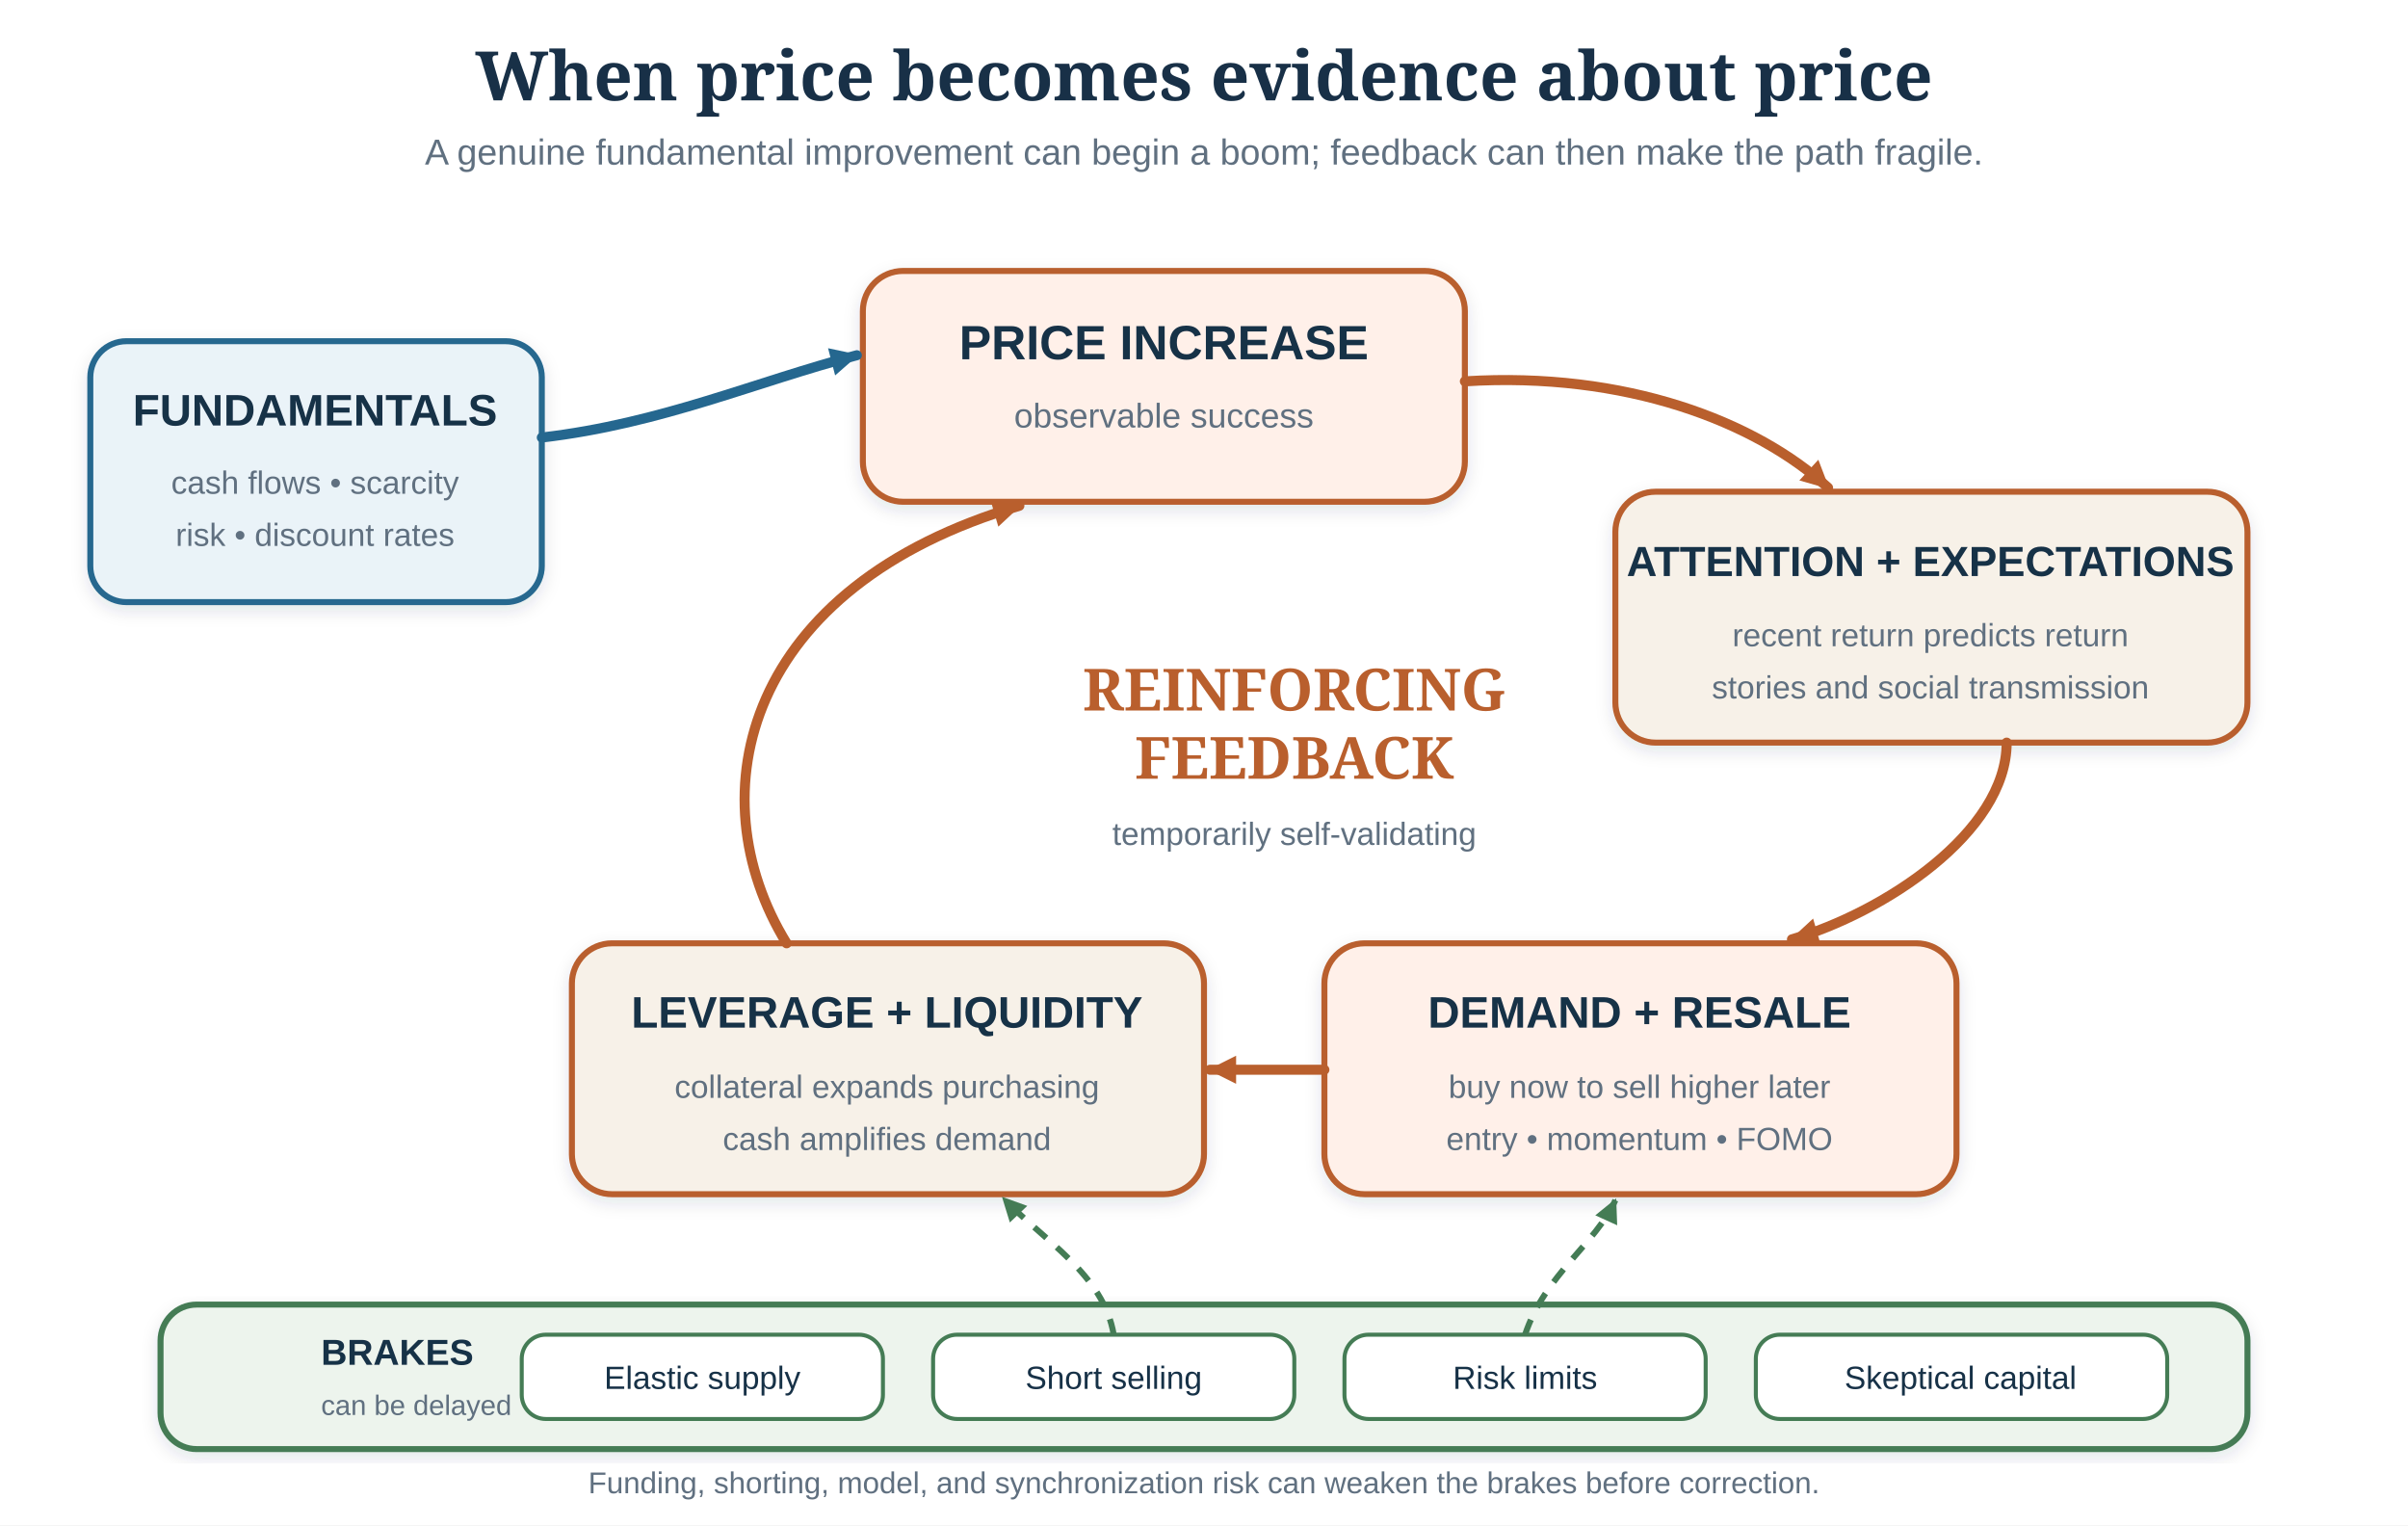
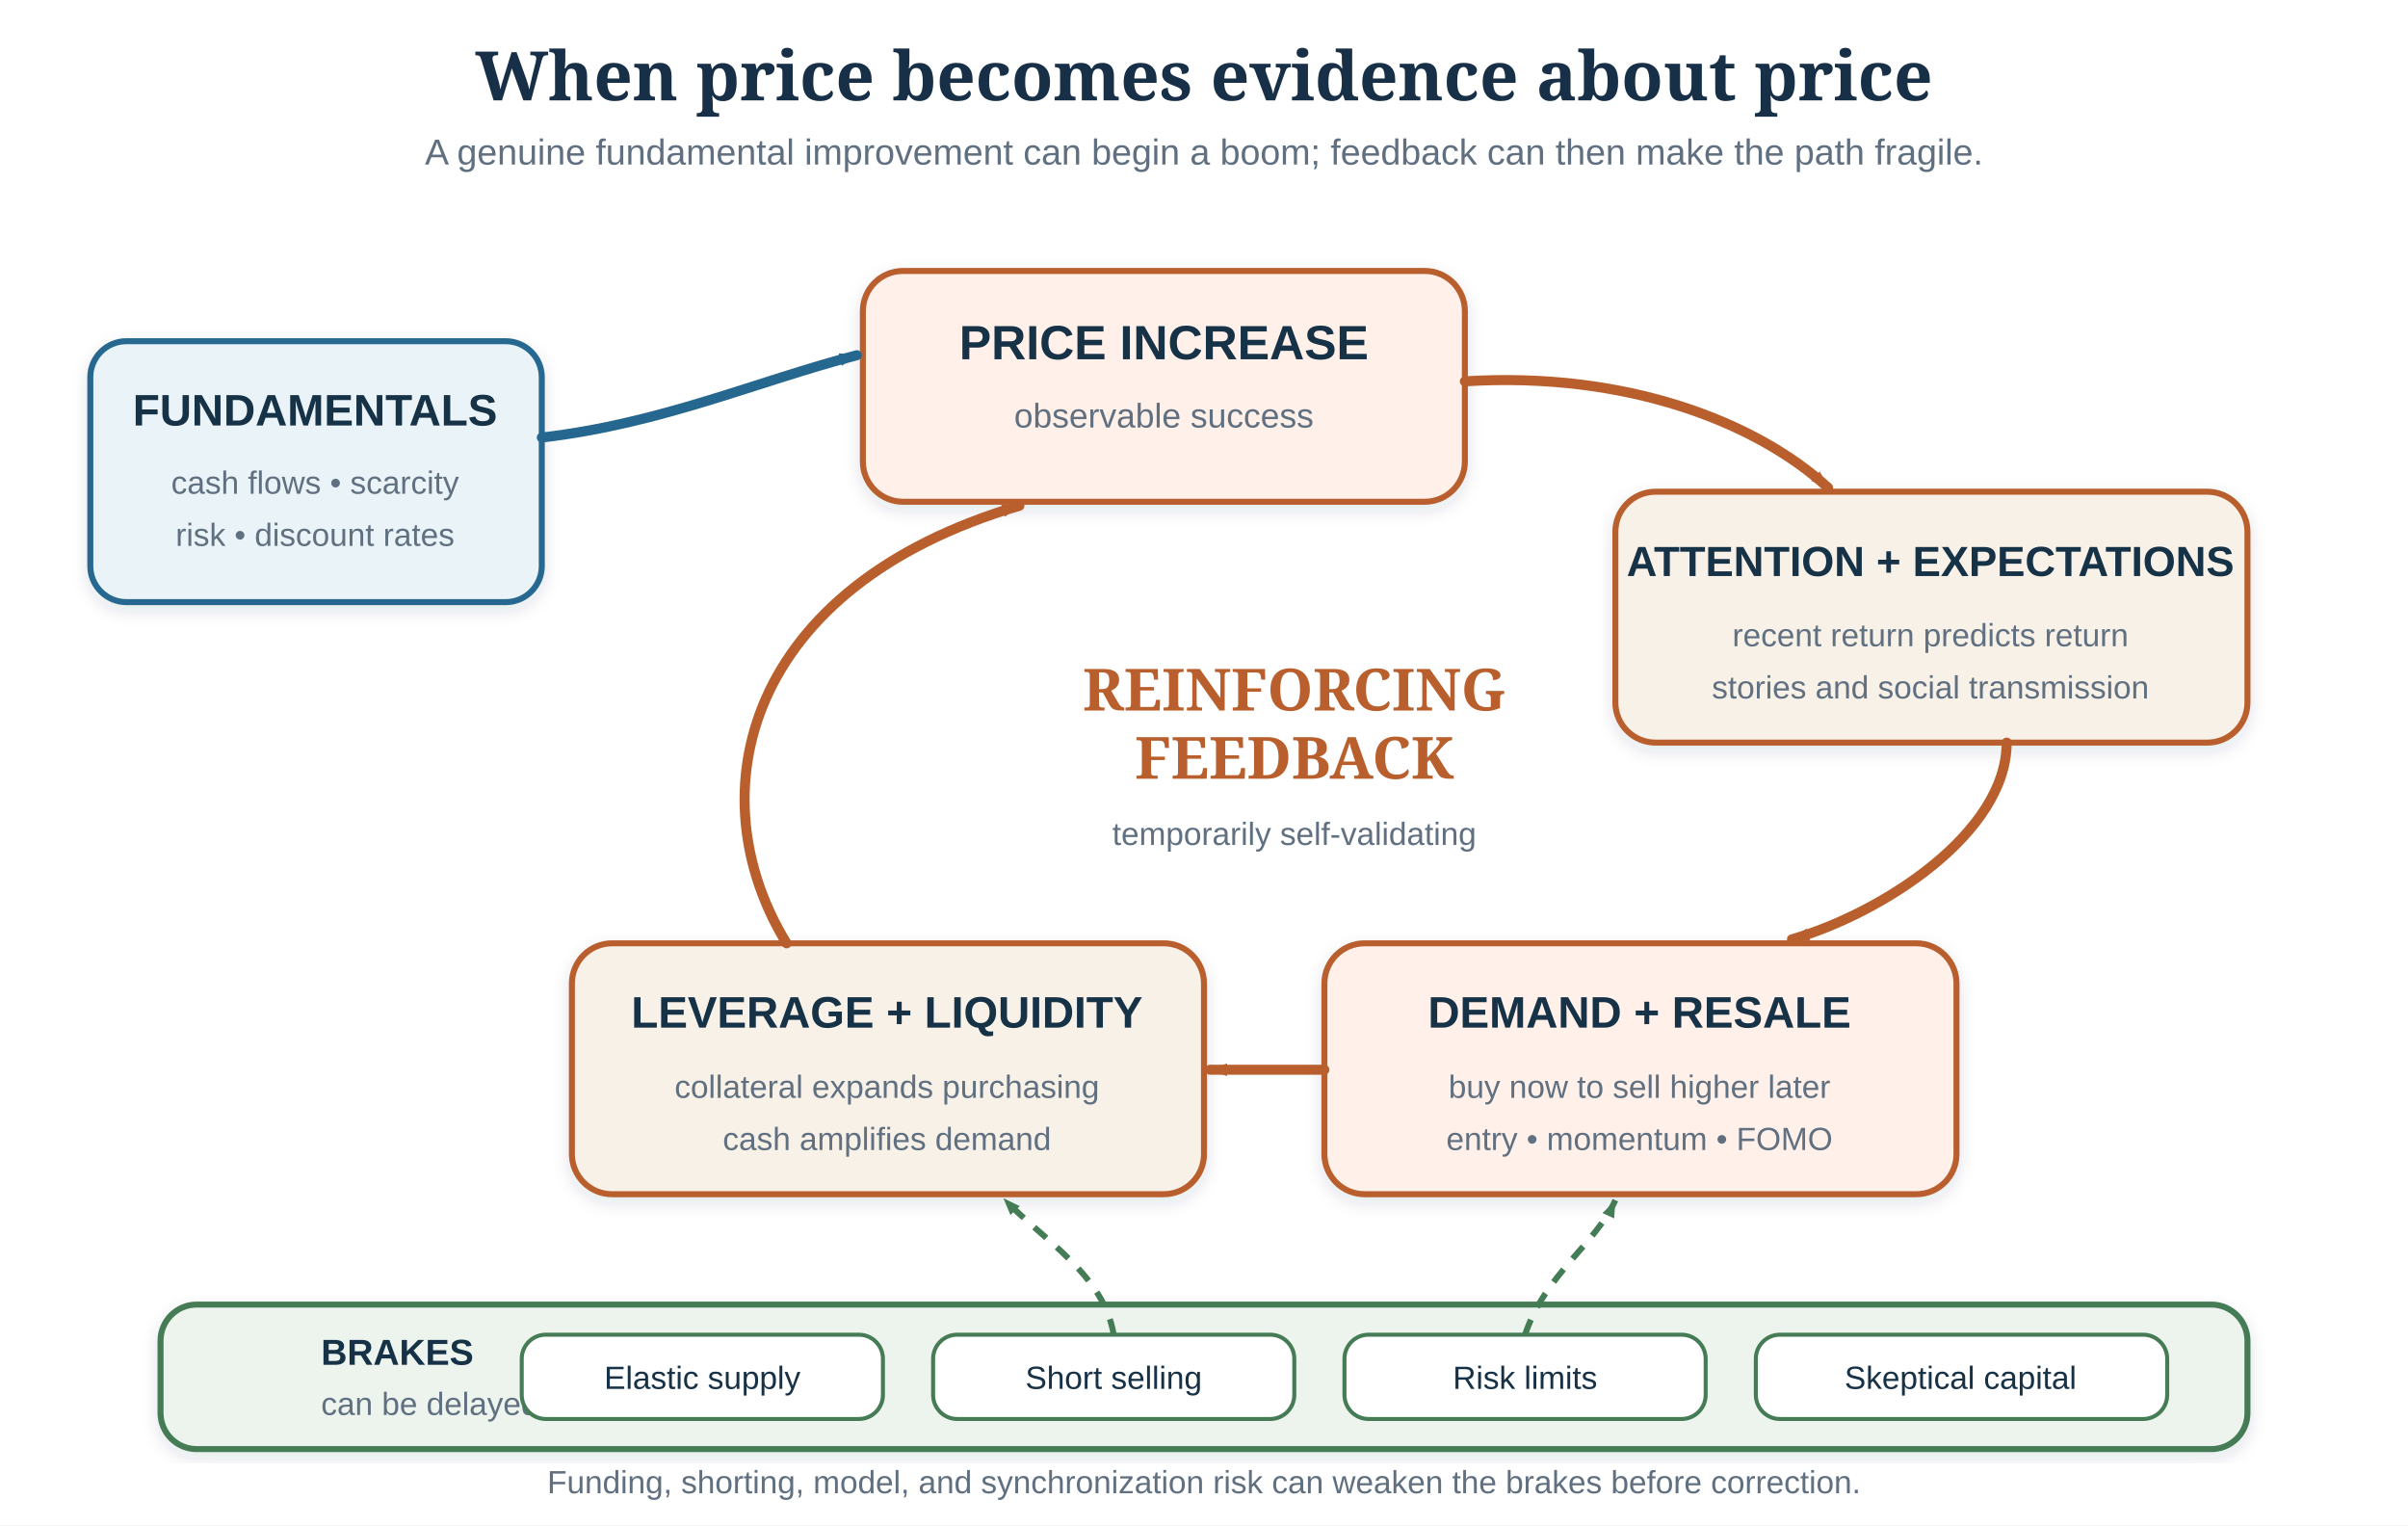
<svg xmlns="http://www.w3.org/2000/svg" width="1200" height="760" viewBox="0 0 1200 760" role="img" aria-labelledby="title desc">
  <defs>
-     <marker id="arrow" markerUnits="userSpaceOnUse" markerWidth="16" markerHeight="16" refX="14" refY="8" orient="auto">
-       <path d="M1 1 L15 8 L1 15 Z" fill="#b95f2d" />
+     <marker id="arrow" viewBox="0 0 10 8" markerUnits="userSpaceOnUse" markerWidth="10" markerHeight="8" refX="9" refY="4" orient="auto">
+       <path d="M0.5 0.8 L9 4 L0.5 7.2 Z" fill="#b95f2d" />
    </marker>
-     <marker id="blueArrow" markerUnits="userSpaceOnUse" markerWidth="16" markerHeight="16" refX="14" refY="8" orient="auto">
-       <path d="M1 1 L15 8 L1 15 Z" fill="#25678f" />
+     <marker id="blueArrow" viewBox="0 0 10 8" markerUnits="userSpaceOnUse" markerWidth="10" markerHeight="8" refX="9" refY="4" orient="auto">
+       <path d="M0.5 0.8 L9 4 L0.5 7.2 Z" fill="#25678f" />
    </marker>
-     <marker id="brake" markerUnits="userSpaceOnUse" markerWidth="14" markerHeight="14" refX="12" refY="7" orient="auto">
-       <path d="M1 1 L13 7 L1 13 Z" fill="#447c55" />
+     <marker id="brake" viewBox="0 0 10 8" markerUnits="userSpaceOnUse" markerWidth="10" markerHeight="8" refX="9" refY="4" orient="auto">
+       <path d="M0.5 0.8 L9 4 L0.5 7.2 Z" fill="#447c55" />
    </marker>
    <filter id="shadow">
      <feDropShadow dx="0" dy="3" stdDeviation="4" flood-color="#183047" flood-opacity="0.12" />
    </filter>
  </defs>
  <rect width="1200" height="760" fill="#ffffff" />
  <text x="600" y="50" text-anchor="middle" font-family="Georgia, serif" font-size="34" font-weight="700" fill="#183047">When price becomes evidence about price</text>
  <text x="600" y="82" text-anchor="middle" font-family="Arial, sans-serif" font-size="18" fill="#607080">A genuine fundamental improvement can begin a boom; feedback can then make the path fragile.</text>
  <g font-family="Arial, sans-serif" filter="url(#shadow)">
    <rect x="45" y="170" width="225" height="130" rx="18" fill="#eaf3f8" stroke="#25678f" stroke-width="3" />
    <text x="157" y="212" text-anchor="middle" font-size="22" font-weight="700" fill="#183047">FUNDAMENTALS</text>
    <text x="157" y="246" text-anchor="middle" font-size="16" fill="#607080">cash flows • scarcity</text>
    <text x="157" y="272" text-anchor="middle" font-size="16" fill="#607080">risk • discount rates</text>
    <rect x="430" y="135" width="300" height="115" rx="20" fill="#fff0e9" stroke="#b95f2d" stroke-width="3" />
    <text x="580" y="179" text-anchor="middle" font-size="24" font-weight="700" fill="#183047">PRICE INCREASE</text>
    <text x="580" y="213" text-anchor="middle" font-size="17" fill="#607080">observable success</text>
    <rect x="805" y="245" width="315" height="125" rx="20" fill="#f7f1e8" stroke="#b95f2d" stroke-width="3" />
    <text x="962" y="287" text-anchor="middle" font-size="21" font-weight="700" fill="#183047">ATTENTION + EXPECTATIONS</text>
    <text x="962" y="322" text-anchor="middle" font-size="16" fill="#607080">recent return predicts return</text>
    <text x="962" y="348" text-anchor="middle" font-size="16" fill="#607080">stories and social transmission</text>
    <rect x="660" y="470" width="315" height="125" rx="20" fill="#fff0e9" stroke="#b95f2d" stroke-width="3" />
    <text x="817" y="512" text-anchor="middle" font-size="22" font-weight="700" fill="#183047">DEMAND + RESALE</text>
    <text x="817" y="547" text-anchor="middle" font-size="16" fill="#607080">buy now to sell higher later</text>
    <text x="817" y="573" text-anchor="middle" font-size="16" fill="#607080">entry • momentum • FOMO</text>
    <rect x="285" y="470" width="315" height="125" rx="20" fill="#f7f1e8" stroke="#b95f2d" stroke-width="3" />
    <text x="442" y="512" text-anchor="middle" font-size="22" font-weight="700" fill="#183047">LEVERAGE + LIQUIDITY</text>
    <text x="442" y="547" text-anchor="middle" font-size="16" fill="#607080">collateral expands purchasing</text>
    <text x="442" y="573" text-anchor="middle" font-size="16" fill="#607080">cash amplifies demand</text>
  </g>
  <g fill="none" stroke-linecap="round" stroke-linejoin="round">
    <path d="M270 218 C330 211 377 190 427 177" stroke="#25678f" stroke-width="5" marker-end="url(#blueArrow)" />
    <path d="M730 190 C810 185 875 210 911 243" stroke="#b95f2d" stroke-width="5" marker-end="url(#arrow)" />
    <path d="M1000 370 C1000 415 938 455 893 468" stroke="#b95f2d" stroke-width="5" marker-end="url(#arrow)" />
    <line x1="660" y1="533" x2="603" y2="533" stroke="#b95f2d" stroke-width="5" marker-end="url(#arrow)" />
    <path d="M392 470 C346 395 372 292 508 252" stroke="#b95f2d" stroke-width="5" marker-end="url(#arrow)" />
  </g>
  <text x="645" y="354" text-anchor="middle" font-family="Georgia, serif" font-size="29" font-weight="700" fill="#b95f2d">REINFORCING</text>
  <text x="645" y="388" text-anchor="middle" font-family="Georgia, serif" font-size="29" font-weight="700" fill="#b95f2d">FEEDBACK</text>
  <text x="645" y="421" text-anchor="middle" font-family="Arial, sans-serif" font-size="16" fill="#607080">temporarily self-validating</text>
  <g font-family="Arial, sans-serif" filter="url(#shadow)">
    <rect x="80" y="650" width="1040" height="72" rx="18" fill="#edf4ed" stroke="#447c55" stroke-width="3" />
    <text x="160" y="680" font-size="18" font-weight="700" fill="#183047">BRAKES</text>
-     <text x="160" y="705" font-size="14" fill="#607080">can be delayed</text>
+     <text x="160" y="705" font-size="16" fill="#607080">can be delayed</text>
    <rect x="260" y="665" width="180" height="42" rx="12" fill="#ffffff" stroke="#447c55" stroke-width="2" />
    <text x="350" y="692" text-anchor="middle" font-size="16" fill="#183047">Elastic supply</text>
    <rect x="465" y="665" width="180" height="42" rx="12" fill="#ffffff" stroke="#447c55" stroke-width="2" />
    <text x="555" y="692" text-anchor="middle" font-size="16" fill="#183047">Short selling</text>
    <rect x="670" y="665" width="180" height="42" rx="12" fill="#ffffff" stroke="#447c55" stroke-width="2" />
    <text x="760" y="692" text-anchor="middle" font-size="16" fill="#183047">Risk limits</text>
    <rect x="875" y="665" width="205" height="42" rx="12" fill="#ffffff" stroke="#447c55" stroke-width="2" />
    <text x="977" y="692" text-anchor="middle" font-size="16" fill="#183047">Skeptical capital</text>
  </g>
  <path d="M555 665 C550 635 520 618 500 597" fill="none" stroke="#447c55" stroke-width="3" stroke-dasharray="8 7" marker-end="url(#brake)" />
  <path d="M760 665 C770 635 795 620 805 598" fill="none" stroke="#447c55" stroke-width="3" stroke-dasharray="8 7" marker-end="url(#brake)" />
-   <text x="600" y="744" text-anchor="middle" font-family="Arial, sans-serif" font-size="15" fill="#607080">Funding, shorting, model, and synchronization risk can weaken the brakes before correction.</text>
+   <text x="600" y="744" text-anchor="middle" font-family="Arial, sans-serif" font-size="16" fill="#607080">Funding, shorting, model, and synchronization risk can weaken the brakes before correction.</text>
</svg>
